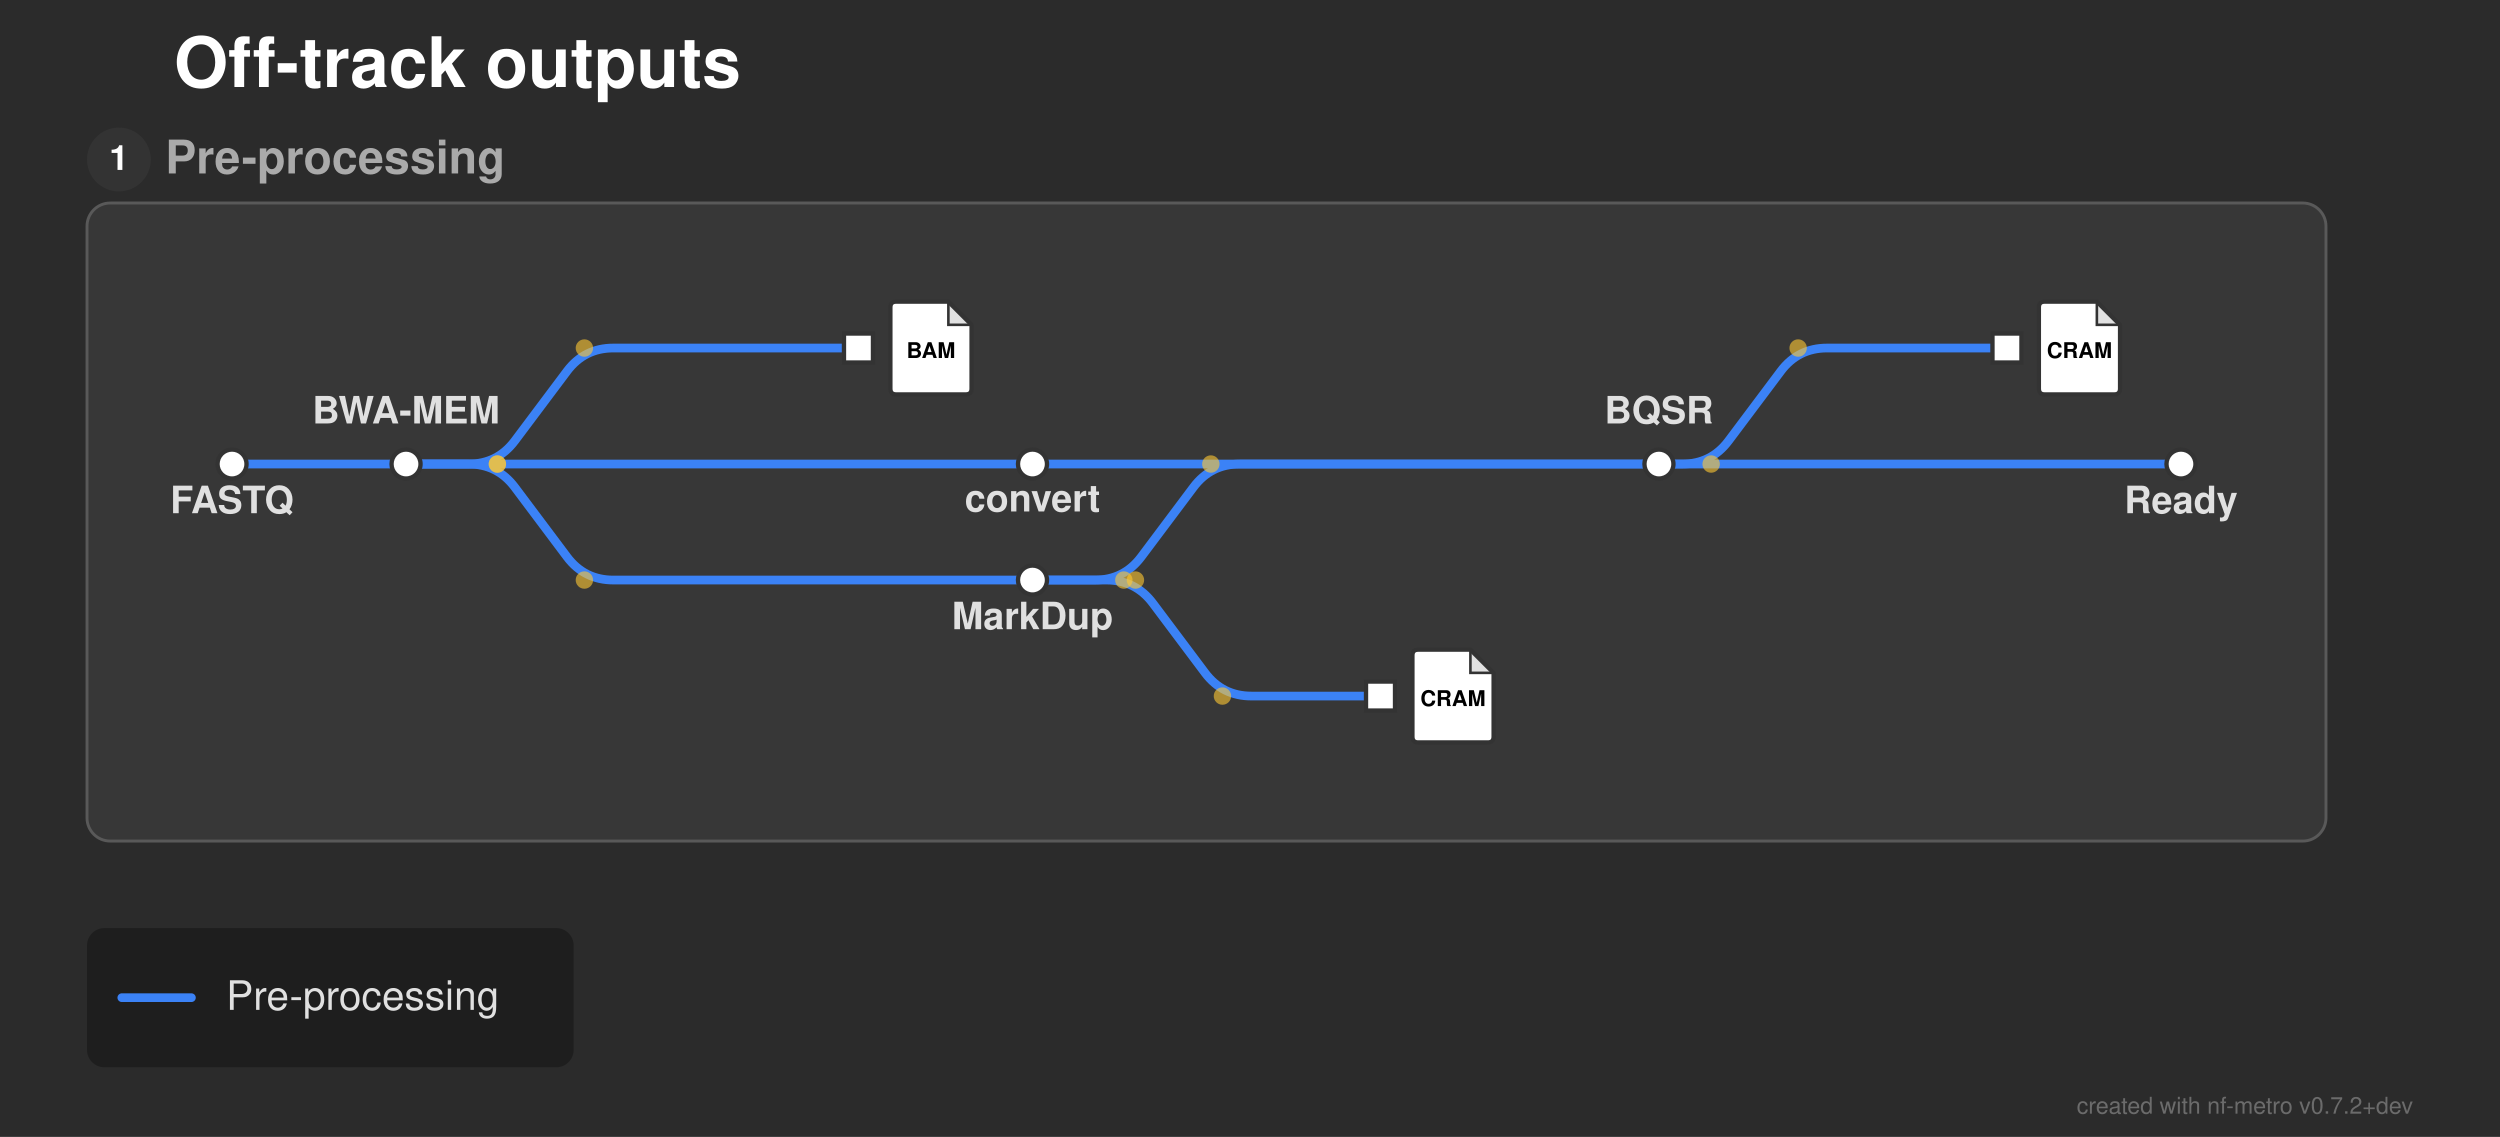
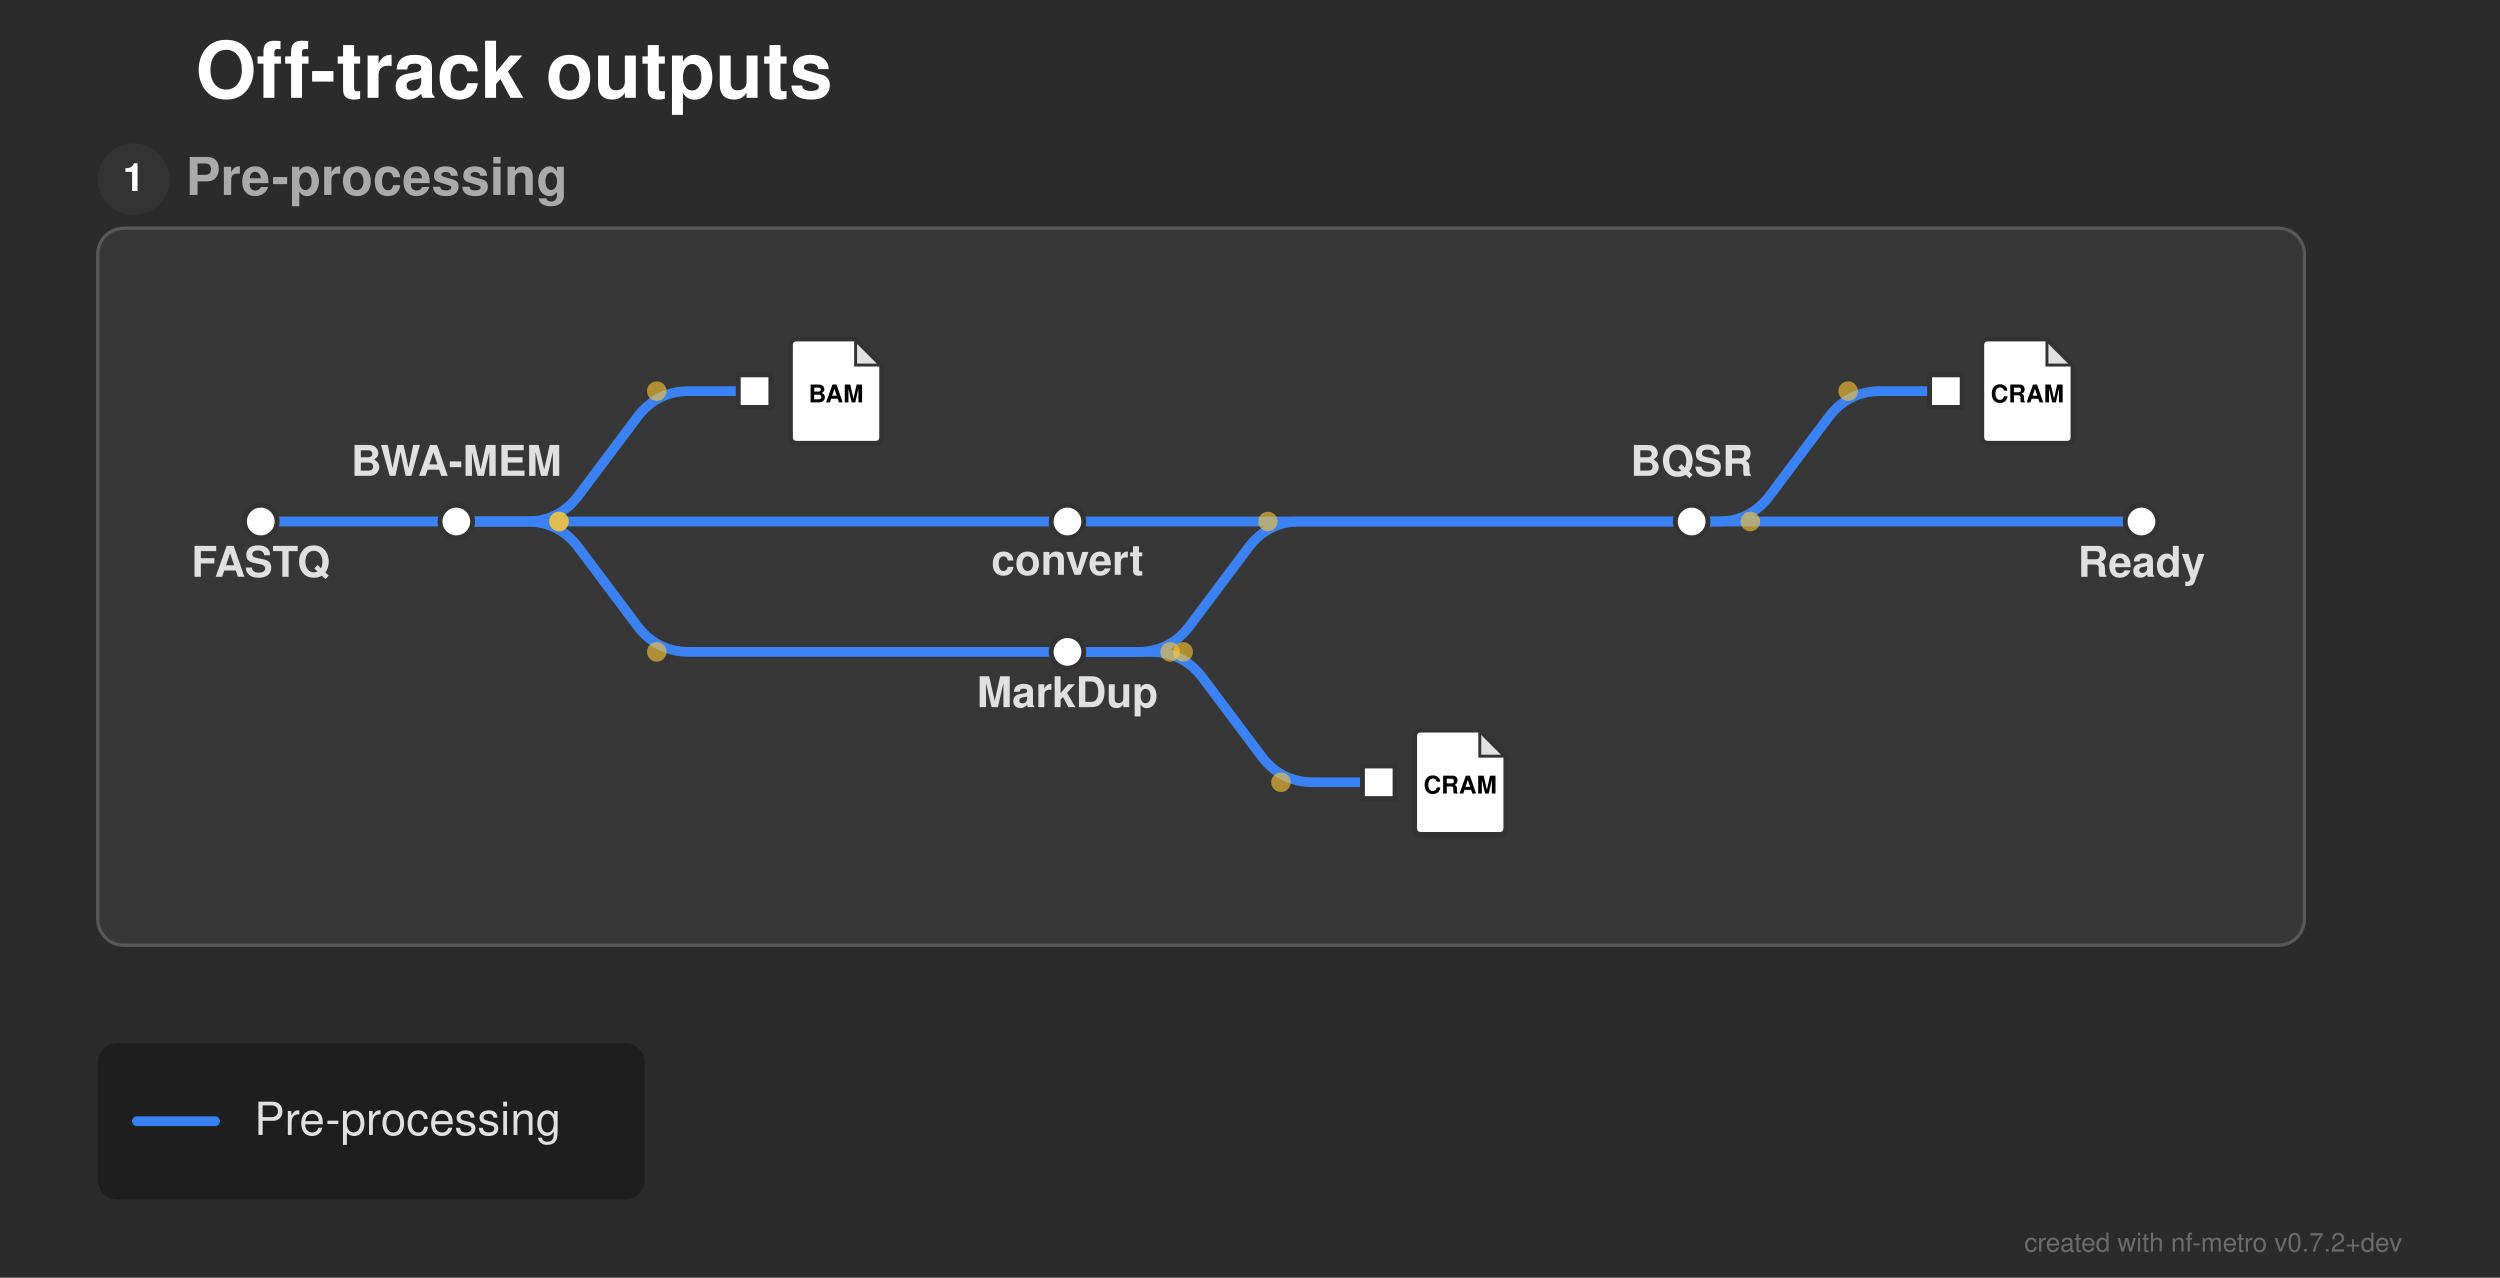
- <svg xmlns="http://www.w3.org/2000/svg" width="862" height="392" viewBox="0 0 862 392">
+ <svg xmlns="http://www.w3.org/2000/svg" width="767" height="392" viewBox="0 0 767 392">
  <defs>
</defs>
-   <rect x="0" y="0" width="862" height="392" fill="#2b2b2b" />
+   <rect x="0" y="0" width="767" height="392" fill="#2b2b2b" />
  <text x="60.0" y="30.0" font-size="24.0" fill="#ffffff" font-family="'Helvetica Neue', Helvetica, Arial, sans-serif" font-weight="bold" class="nf-metro-title">Off-track outputs</text>
-   <rect x="30.0" y="70.0" width="772.0" height="220.0" rx="8" ry="8" fill="#373737" stroke="#595959" stroke-width="1.0" class="nf-metro-section-box" data-section-id="preprocess" data-section-lines="main" />
+   <rect x="30.0" y="70.0" width="677.0" height="220.0" rx="8" ry="8" fill="#373737" stroke="#595959" stroke-width="1.0" class="nf-metro-section-box" data-section-id="preprocess" data-section-lines="main" />
  <circle cx="41.0" cy="55.0" r="11" fill="#333333" class="nf-metro-section-num-circle" data-section-id="preprocess" />
  <text x="41.0" y="55.0" font-size="12" fill="#ffffff" font-family="'Helvetica Neue', Helvetica, Arial, sans-serif" font-weight="bold" text-anchor="middle" dy="0.3em" data-section-id="preprocess">1</text>
  <text x="57.0" y="55.0" font-size="16.0" fill="#aaaaaa" font-family="'Helvetica Neue', Helvetica, Arial, sans-serif" font-weight="bold" dy="0.3em" class="nf-metro-section-label" data-section-id="preprocess">Pre-processing</text>
  <path d="M80.0,160.0 L140.0,160.0" stroke="#3b82f6" stroke-width="3.0" stroke-linecap="round" class="metro-line-main" data-line-id="main" />
-   <path d="M140.0,160.0 L356.0,160.0" stroke="#3b82f6" stroke-width="3.0" stroke-linecap="round" class="metro-line-main" data-line-id="main" />
-   <path d="M140.0,160.0 L161.5,160.0 Q171.5,160.0,177.5,168.0 L195.5,192.0 Q201.5,200.0,211.5,200.0 L356.0,200.0" stroke="#3b82f6" stroke-width="3.0" fill="none" stroke-linecap="round" stroke-linejoin="round" class="metro-line-main" data-line-id="main" />
-   <path d="M356.0,160.0 L572.0,160.0" stroke="#3b82f6" stroke-width="3.0" stroke-linecap="round" class="metro-line-main" data-line-id="main" />
-   <path d="M356.0,200.0 L377.5,200.0 Q387.5,200.0,393.5,192.0 L411.5,168.0 Q417.5,160.0,427.5,160.0 L572.0,160.0" stroke="#3b82f6" stroke-width="3.0" fill="none" stroke-linecap="round" stroke-linejoin="round" class="metro-line-main" data-line-id="main" />
-   <path d="M572.0,160.0 L752.0,160.0" stroke="#3b82f6" stroke-width="3.0" stroke-linecap="round" class="metro-line-main" data-line-id="main" />
-   <path d="M140.0,160.0 L161.5,160.0 Q171.5,160.0,177.5,152.0 L195.5,128.0 Q201.5,120.0,211.5,120.0 L296.0,120.0" stroke="#3b82f6" stroke-width="3.0" fill="none" stroke-linecap="round" stroke-linejoin="round" class="metro-line-main" data-line-id="main" />
-   <path d="M356.0,200.0 L381.5,200.0 Q391.5,200.0,397.5,208.0 L415.5,232.0 Q421.5,240.0,431.5,240.0 L476.0,240.0" stroke="#3b82f6" stroke-width="3.0" fill="none" stroke-linecap="round" stroke-linejoin="round" class="metro-line-main" data-line-id="main" />
-   <path d="M572.0,160.0 L580.0,160.0 Q590.0,160.0,596.0,152.0 L614.0,128.0 Q620.0,120.0,630.0,120.0 L692.0,120.0" stroke="#3b82f6" stroke-width="3.0" fill="none" stroke-linecap="round" stroke-linejoin="round" class="metro-line-main" data-line-id="main" />
+   <path d="M140.0,160.0 L327.5,160.0" stroke="#3b82f6" stroke-width="3.0" stroke-linecap="round" class="metro-line-main" data-line-id="main" />
+   <path d="M140.0,160.0 L161.5,160.0 Q171.5,160.0,177.5,168.0 L195.5,192.0 Q201.5,200.0,211.5,200.0 L327.5,200.0" stroke="#3b82f6" stroke-width="3.0" fill="none" stroke-linecap="round" stroke-linejoin="round" class="metro-line-main" data-line-id="main" />
+   <path d="M327.5,160.0 L519.0,160.0" stroke="#3b82f6" stroke-width="3.0" stroke-linecap="round" class="metro-line-main" data-line-id="main" />
+   <path d="M327.5,200.0 L349.0,200.0 Q359.0,200.0,365.0,192.0 L383.0,168.0 Q389.0,160.0,399.0,160.0 L519.0,160.0" stroke="#3b82f6" stroke-width="3.0" fill="none" stroke-linecap="round" stroke-linejoin="round" class="metro-line-main" data-line-id="main" />
+   <path d="M519.0,160.0 L657.0,160.0" stroke="#3b82f6" stroke-width="3.0" stroke-linecap="round" class="metro-line-main" data-line-id="main" />
+   <path d="M140.0,160.0 L161.5,160.0 Q171.5,160.0,177.5,152.0 L195.5,128.0 Q201.5,120.0,211.5,120.0 L231.5,120.0" stroke="#3b82f6" stroke-width="3.0" fill="none" stroke-linecap="round" stroke-linejoin="round" class="metro-line-main" data-line-id="main" />
+   <path d="M327.5,200.0 L353.0,200.0 Q363.0,200.0,369.0,208.0 L387.0,232.0 Q393.0,240.0,403.0,240.0 L423.0,240.0" stroke="#3b82f6" stroke-width="3.0" fill="none" stroke-linecap="round" stroke-linejoin="round" class="metro-line-main" data-line-id="main" />
+   <path d="M519.0,160.0 L527.0,160.0 Q537.0,160.0,543.0,152.0 L561.0,128.0 Q567.0,120.0,577.0,120.0 L597.0,120.0" stroke="#3b82f6" stroke-width="3.0" fill="none" stroke-linecap="round" stroke-linejoin="round" class="metro-line-main" data-line-id="main" />
  <rect x="75.0" y="155.0" width="10.0" height="10.0" rx="5.0" ry="5.0" fill="#ffffff" stroke="#333333" stroke-width="1.5" class="nf-metro-station" data-station-id="fastq" data-station-lines="main" data-station-label="FASTQ" data-section-id="preprocess" data-section-name="Pre-processing" />
  <rect x="135.0" y="155.0" width="10.0" height="10.0" rx="5.0" ry="5.0" fill="#ffffff" stroke="#333333" stroke-width="1.5" class="nf-metro-station" data-station-id="bwa" data-station-lines="main" data-station-label="BWA-MEM" data-section-id="preprocess" data-section-name="Pre-processing" />
-   <rect x="351.0" y="155.0" width="10.0" height="10.0" rx="5.0" ry="5.0" fill="#ffffff" stroke="#333333" stroke-width="1.5" class="nf-metro-station" data-station-id="convert" data-station-lines="main" data-station-label="convert" data-section-id="preprocess" data-section-name="Pre-processing" />
-   <rect x="351.0" y="195.0" width="10.0" height="10.0" rx="5.0" ry="5.0" fill="#ffffff" stroke="#333333" stroke-width="1.5" class="nf-metro-station" data-station-id="markdup" data-station-lines="main" data-station-label="MarkDup" data-section-id="preprocess" data-section-name="Pre-processing" />
-   <rect x="567.0" y="155.0" width="10.0" height="10.0" rx="5.0" ry="5.0" fill="#ffffff" stroke="#333333" stroke-width="1.5" class="nf-metro-station" data-station-id="bqsr" data-station-lines="main" data-station-label="BQSR" data-section-id="preprocess" data-section-name="Pre-processing" />
-   <rect x="747.0" y="155.0" width="10.0" height="10.0" rx="5.0" ry="5.0" fill="#ffffff" stroke="#333333" stroke-width="1.5" class="nf-metro-station" data-station-id="ready" data-station-lines="main" data-station-label="Ready" data-section-id="preprocess" data-section-name="Pre-processing" />
-   <rect x="291.0" y="115.0" width="10.0" height="10.0" fill="#ffffff" stroke="#333333" stroke-width="1.5" class="nf-metro-station" data-station-id="bam_mapped" data-station-lines="main" data-station-label="bam_mapped" data-section-id="preprocess" data-section-name="Pre-processing" />
+   <rect x="322.5" y="155.0" width="10.0" height="10.0" rx="5.0" ry="5.0" fill="#ffffff" stroke="#333333" stroke-width="1.5" class="nf-metro-station" data-station-id="convert" data-station-lines="main" data-station-label="convert" data-section-id="preprocess" data-section-name="Pre-processing" />
+   <rect x="322.5" y="195.0" width="10.0" height="10.0" rx="5.0" ry="5.0" fill="#ffffff" stroke="#333333" stroke-width="1.5" class="nf-metro-station" data-station-id="markdup" data-station-lines="main" data-station-label="MarkDup" data-section-id="preprocess" data-section-name="Pre-processing" />
+   <rect x="514.0" y="155.0" width="10.0" height="10.0" rx="5.0" ry="5.0" fill="#ffffff" stroke="#333333" stroke-width="1.5" class="nf-metro-station" data-station-id="bqsr" data-station-lines="main" data-station-label="BQSR" data-section-id="preprocess" data-section-name="Pre-processing" />
+   <rect x="652.0" y="155.0" width="10.0" height="10.0" rx="5.0" ry="5.0" fill="#ffffff" stroke="#333333" stroke-width="1.5" class="nf-metro-station" data-station-id="ready" data-station-lines="main" data-station-label="Ready" data-section-id="preprocess" data-section-name="Pre-processing" />
+   <rect x="226.5" y="115.0" width="10.0" height="10.0" fill="#ffffff" stroke="#333333" stroke-width="1.5" class="nf-metro-station" data-station-id="bam_mapped" data-station-lines="main" data-station-label="bam_mapped" data-section-id="preprocess" data-section-name="Pre-processing" />
  <g data-station-id="bam_mapped">
-     <path d="M309.0,104.0 L327.0,104.0 L335.0,112.0 L335.0,134.0 Q335.0,136.0,333.0,136.0 L309.0,136.0 Q307.0,136.0,307.0,134.0 L307.0,106.0 Q307.0,104.0,309.0,104.0 Z" fill="#ffffff" stroke="#333333" stroke-width="1.5" stroke-linejoin="round" />
-     <path d="M327.0,104.0 L327.0,112.0 L335.0,112.0 Z" fill="#333333" opacity="0.15" stroke="none" />
-     <path d="M327.0,104.0 L327.0,112.0 L335.0,112.0" fill="none" stroke="#333333" stroke-width="0.9" />
-     <text x="321.0" y="121.2" font-size="7.5" fill="#000000" font-family="'Helvetica Neue', Helvetica, Arial, sans-serif" font-weight="bold" text-anchor="middle" dy="0.3em">BAM</text>
+     <path d="M244.5,104.0 L262.5,104.0 L270.5,112.0 L270.5,134.0 Q270.5,136.0,268.5,136.0 L244.5,136.0 Q242.5,136.0,242.5,134.0 L242.5,106.0 Q242.5,104.0,244.5,104.0 Z" fill="#ffffff" stroke="#333333" stroke-width="1.5" stroke-linejoin="round" />
+     <path d="M262.5,104.0 L262.5,112.0 L270.5,112.0 Z" fill="#333333" opacity="0.15" stroke="none" />
+     <path d="M262.5,104.0 L262.5,112.0 L270.5,112.0" fill="none" stroke="#333333" stroke-width="0.9" />
+     <text x="256.5" y="121.2" font-size="7.5" fill="#000000" font-family="'Helvetica Neue', Helvetica, Arial, sans-serif" font-weight="bold" text-anchor="middle" dy="0.3em">BAM</text>
  </g>
-   <rect x="471.0" y="235.0" width="10.0" height="10.0" fill="#ffffff" stroke="#333333" stroke-width="1.5" class="nf-metro-station" data-station-id="dedup_cram" data-station-lines="main" data-station-label="dedup_cram" data-section-id="preprocess" data-section-name="Pre-processing" />
+   <rect x="418.0" y="235.0" width="10.0" height="10.0" fill="#ffffff" stroke="#333333" stroke-width="1.5" class="nf-metro-station" data-station-id="dedup_cram" data-station-lines="main" data-station-label="dedup_cram" data-section-id="preprocess" data-section-name="Pre-processing" />
  <g data-station-id="dedup_cram">
-     <path d="M489.0,224.0 L507.0,224.0 L515.0,232.0 L515.0,254.0 Q515.0,256.0,513.0,256.0 L489.0,256.0 Q487.0,256.0,487.0,254.0 L487.0,226.0 Q487.0,224.0,489.0,224.0 Z" fill="#ffffff" stroke="#333333" stroke-width="1.5" stroke-linejoin="round" />
-     <path d="M507.0,224.0 L507.0,232.0 L515.0,232.0 Z" fill="#333333" opacity="0.15" stroke="none" />
-     <path d="M507.0,224.0 L507.0,232.0 L515.0,232.0" fill="none" stroke="#333333" stroke-width="0.9" />
-     <text x="501.0" y="241.2" font-size="7.5" fill="#000000" font-family="'Helvetica Neue', Helvetica, Arial, sans-serif" font-weight="bold" text-anchor="middle" dy="0.3em">CRAM</text>
+     <path d="M436.0,224.0 L454.0,224.0 L462.0,232.0 L462.0,254.0 Q462.0,256.0,460.0,256.0 L436.0,256.0 Q434.0,256.0,434.0,254.0 L434.0,226.0 Q434.0,224.0,436.0,224.0 Z" fill="#ffffff" stroke="#333333" stroke-width="1.5" stroke-linejoin="round" />
+     <path d="M454.0,224.0 L454.0,232.0 L462.0,232.0 Z" fill="#333333" opacity="0.15" stroke="none" />
+     <path d="M454.0,224.0 L454.0,232.0 L462.0,232.0" fill="none" stroke="#333333" stroke-width="0.9" />
+     <text x="448.0" y="241.2" font-size="7.5" fill="#000000" font-family="'Helvetica Neue', Helvetica, Arial, sans-serif" font-weight="bold" text-anchor="middle" dy="0.3em">CRAM</text>
  </g>
-   <rect x="687.0" y="115.0" width="10.0" height="10.0" fill="#ffffff" stroke="#333333" stroke-width="1.5" class="nf-metro-station" data-station-id="recal_cram" data-station-lines="main" data-station-label="recal_cram" data-section-id="preprocess" data-section-name="Pre-processing" />
+   <rect x="592.0" y="115.0" width="10.0" height="10.0" fill="#ffffff" stroke="#333333" stroke-width="1.5" class="nf-metro-station" data-station-id="recal_cram" data-station-lines="main" data-station-label="recal_cram" data-section-id="preprocess" data-section-name="Pre-processing" />
  <g data-station-id="recal_cram">
-     <path d="M705.0,104.0 L723.0,104.0 L731.0,112.0 L731.0,134.0 Q731.0,136.0,729.0,136.0 L705.0,136.0 Q703.0,136.0,703.0,134.0 L703.0,106.0 Q703.0,104.0,705.0,104.0 Z" fill="#ffffff" stroke="#333333" stroke-width="1.5" stroke-linejoin="round" />
-     <path d="M723.0,104.0 L723.0,112.0 L731.0,112.0 Z" fill="#333333" opacity="0.15" stroke="none" />
-     <path d="M723.0,104.0 L723.0,112.0 L731.0,112.0" fill="none" stroke="#333333" stroke-width="0.9" />
-     <text x="717.0" y="121.2" font-size="7.5" fill="#000000" font-family="'Helvetica Neue', Helvetica, Arial, sans-serif" font-weight="bold" text-anchor="middle" dy="0.3em">CRAM</text>
+     <path d="M610.0,104.0 L628.0,104.0 L636.0,112.0 L636.0,134.0 Q636.0,136.0,634.0,136.0 L610.0,136.0 Q608.0,136.0,608.0,134.0 L608.0,106.0 Q608.0,104.0,610.0,104.0 Z" fill="#ffffff" stroke="#333333" stroke-width="1.5" stroke-linejoin="round" />
+     <path d="M628.0,104.0 L628.0,112.0 L636.0,112.0 Z" fill="#333333" opacity="0.15" stroke="none" />
+     <path d="M628.0,104.0 L628.0,112.0 L636.0,112.0" fill="none" stroke="#333333" stroke-width="0.9" />
+     <text x="622.0" y="121.2" font-size="7.5" fill="#000000" font-family="'Helvetica Neue', Helvetica, Arial, sans-serif" font-weight="bold" text-anchor="middle" dy="0.3em">CRAM</text>
  </g>
  <text x="80.0" y="171.0" font-size="13.0" fill="#e0e0e0" font-family="'Helvetica Neue', Helvetica, Arial, sans-serif" font-weight="bold" text-anchor="middle" dominant-baseline="hanging" data-station-id="fastq" class="nf-metro-station-label">FASTQ</text>
  <text x="140.0" y="146.0" font-size="13.0" fill="#e0e0e0" font-family="'Helvetica Neue', Helvetica, Arial, sans-serif" font-weight="bold" text-anchor="middle" dominant-baseline="auto" data-station-id="bwa" class="nf-metro-station-label">BWA-MEM</text>
-   <text x="356.0" y="170.4" font-size="13.0" fill="#e0e0e0" font-family="'Helvetica Neue', Helvetica, Arial, sans-serif" font-weight="bold" text-anchor="middle" dominant-baseline="hanging" data-station-id="convert" class="nf-metro-station-label">convert</text>
-   <text x="356.0" y="211.0" font-size="13.0" fill="#e0e0e0" font-family="'Helvetica Neue', Helvetica, Arial, sans-serif" font-weight="bold" text-anchor="middle" dominant-baseline="hanging" data-station-id="markdup" class="nf-metro-station-label">MarkDup</text>
-   <text x="572.0" y="146.0" font-size="13.0" fill="#e0e0e0" font-family="'Helvetica Neue', Helvetica, Arial, sans-serif" font-weight="bold" text-anchor="middle" dominant-baseline="auto" data-station-id="bqsr" class="nf-metro-station-label">BQSR</text>
-   <text x="752.0" y="171.0" font-size="13.0" fill="#e0e0e0" font-family="'Helvetica Neue', Helvetica, Arial, sans-serif" font-weight="bold" text-anchor="middle" dominant-baseline="hanging" data-station-id="ready" class="nf-metro-station-label">Ready</text>
+   <text x="327.5" y="170.4" font-size="13.0" fill="#e0e0e0" font-family="'Helvetica Neue', Helvetica, Arial, sans-serif" font-weight="bold" text-anchor="middle" dominant-baseline="hanging" data-station-id="convert" class="nf-metro-station-label">convert</text>
+   <text x="327.5" y="211.0" font-size="13.0" fill="#e0e0e0" font-family="'Helvetica Neue', Helvetica, Arial, sans-serif" font-weight="bold" text-anchor="middle" dominant-baseline="hanging" data-station-id="markdup" class="nf-metro-station-label">MarkDup</text>
+   <text x="519.0" y="146.0" font-size="13.0" fill="#e0e0e0" font-family="'Helvetica Neue', Helvetica, Arial, sans-serif" font-weight="bold" text-anchor="middle" dominant-baseline="auto" data-station-id="bqsr" class="nf-metro-station-label">BQSR</text>
+   <text x="657.0" y="171.0" font-size="13.0" fill="#e0e0e0" font-family="'Helvetica Neue', Helvetica, Arial, sans-serif" font-weight="bold" text-anchor="middle" dominant-baseline="hanging" data-station-id="ready" class="nf-metro-station-label">Ready</text>
  <circle cx="171.5" cy="160.0" r="3.0" fill="rgba(255, 200, 50, 0.6)" />
  <circle cx="201.5" cy="200.0" r="3.0" fill="rgba(255, 200, 50, 0.6)" />
-   <circle cx="387.5" cy="200.0" r="3.0" fill="rgba(255, 200, 50, 0.6)" />
-   <circle cx="417.5" cy="160.0" r="3.0" fill="rgba(255, 200, 50, 0.6)" />
+   <circle cx="359.0" cy="200.0" r="3.0" fill="rgba(255, 200, 50, 0.6)" />
+   <circle cx="389.0" cy="160.0" r="3.0" fill="rgba(255, 200, 50, 0.6)" />
  <circle cx="171.5" cy="160.0" r="3.0" fill="rgba(255, 200, 50, 0.6)" />
  <circle cx="201.5" cy="120.0" r="3.0" fill="rgba(255, 200, 50, 0.6)" />
-   <circle cx="391.5" cy="200.0" r="3.0" fill="rgba(255, 200, 50, 0.6)" />
-   <circle cx="421.5" cy="240.0" r="3.0" fill="rgba(255, 200, 50, 0.6)" />
-   <circle cx="590.0" cy="160.0" r="3.0" fill="rgba(255, 200, 50, 0.6)" />
-   <circle cx="620.0" cy="120.0" r="3.0" fill="rgba(255, 200, 50, 0.6)" />
+   <circle cx="363.0" cy="200.0" r="3.0" fill="rgba(255, 200, 50, 0.6)" />
+   <circle cx="393.0" cy="240.0" r="3.0" fill="rgba(255, 200, 50, 0.6)" />
+   <circle cx="537.0" cy="160.0" r="3.0" fill="rgba(255, 200, 50, 0.6)" />
+   <circle cx="567.0" cy="120.0" r="3.0" fill="rgba(255, 200, 50, 0.6)" />
  <rect x="30.0" y="320.0" width="167.8" height="48.0" rx="6" ry="6" fill="rgba(0, 0, 0, 0.3)" />
  <path d="M42.0,344.0 L66.0,344.0" stroke="#3b82f6" stroke-width="3.0" stroke-linecap="round" />
  <text x="78.0" y="344.0" font-size="14.0" fill="#e0e0e0" font-family="'Helvetica Neue', Helvetica, Arial, sans-serif" dy="0.3em">Pre-processing</text>
-   <text x="832.0" y="384.0" font-size="8" fill="rgba(150, 150, 150, 0.6)" font-family="'Helvetica Neue', Helvetica, Arial, sans-serif" text-anchor="end">created with nf-metro v0.7.2+dev</text>
+   <text x="737.0" y="384.0" font-size="8" fill="rgba(150, 150, 150, 0.6)" font-family="'Helvetica Neue', Helvetica, Arial, sans-serif" text-anchor="end">created with nf-metro v0.7.2+dev</text>
</svg>
